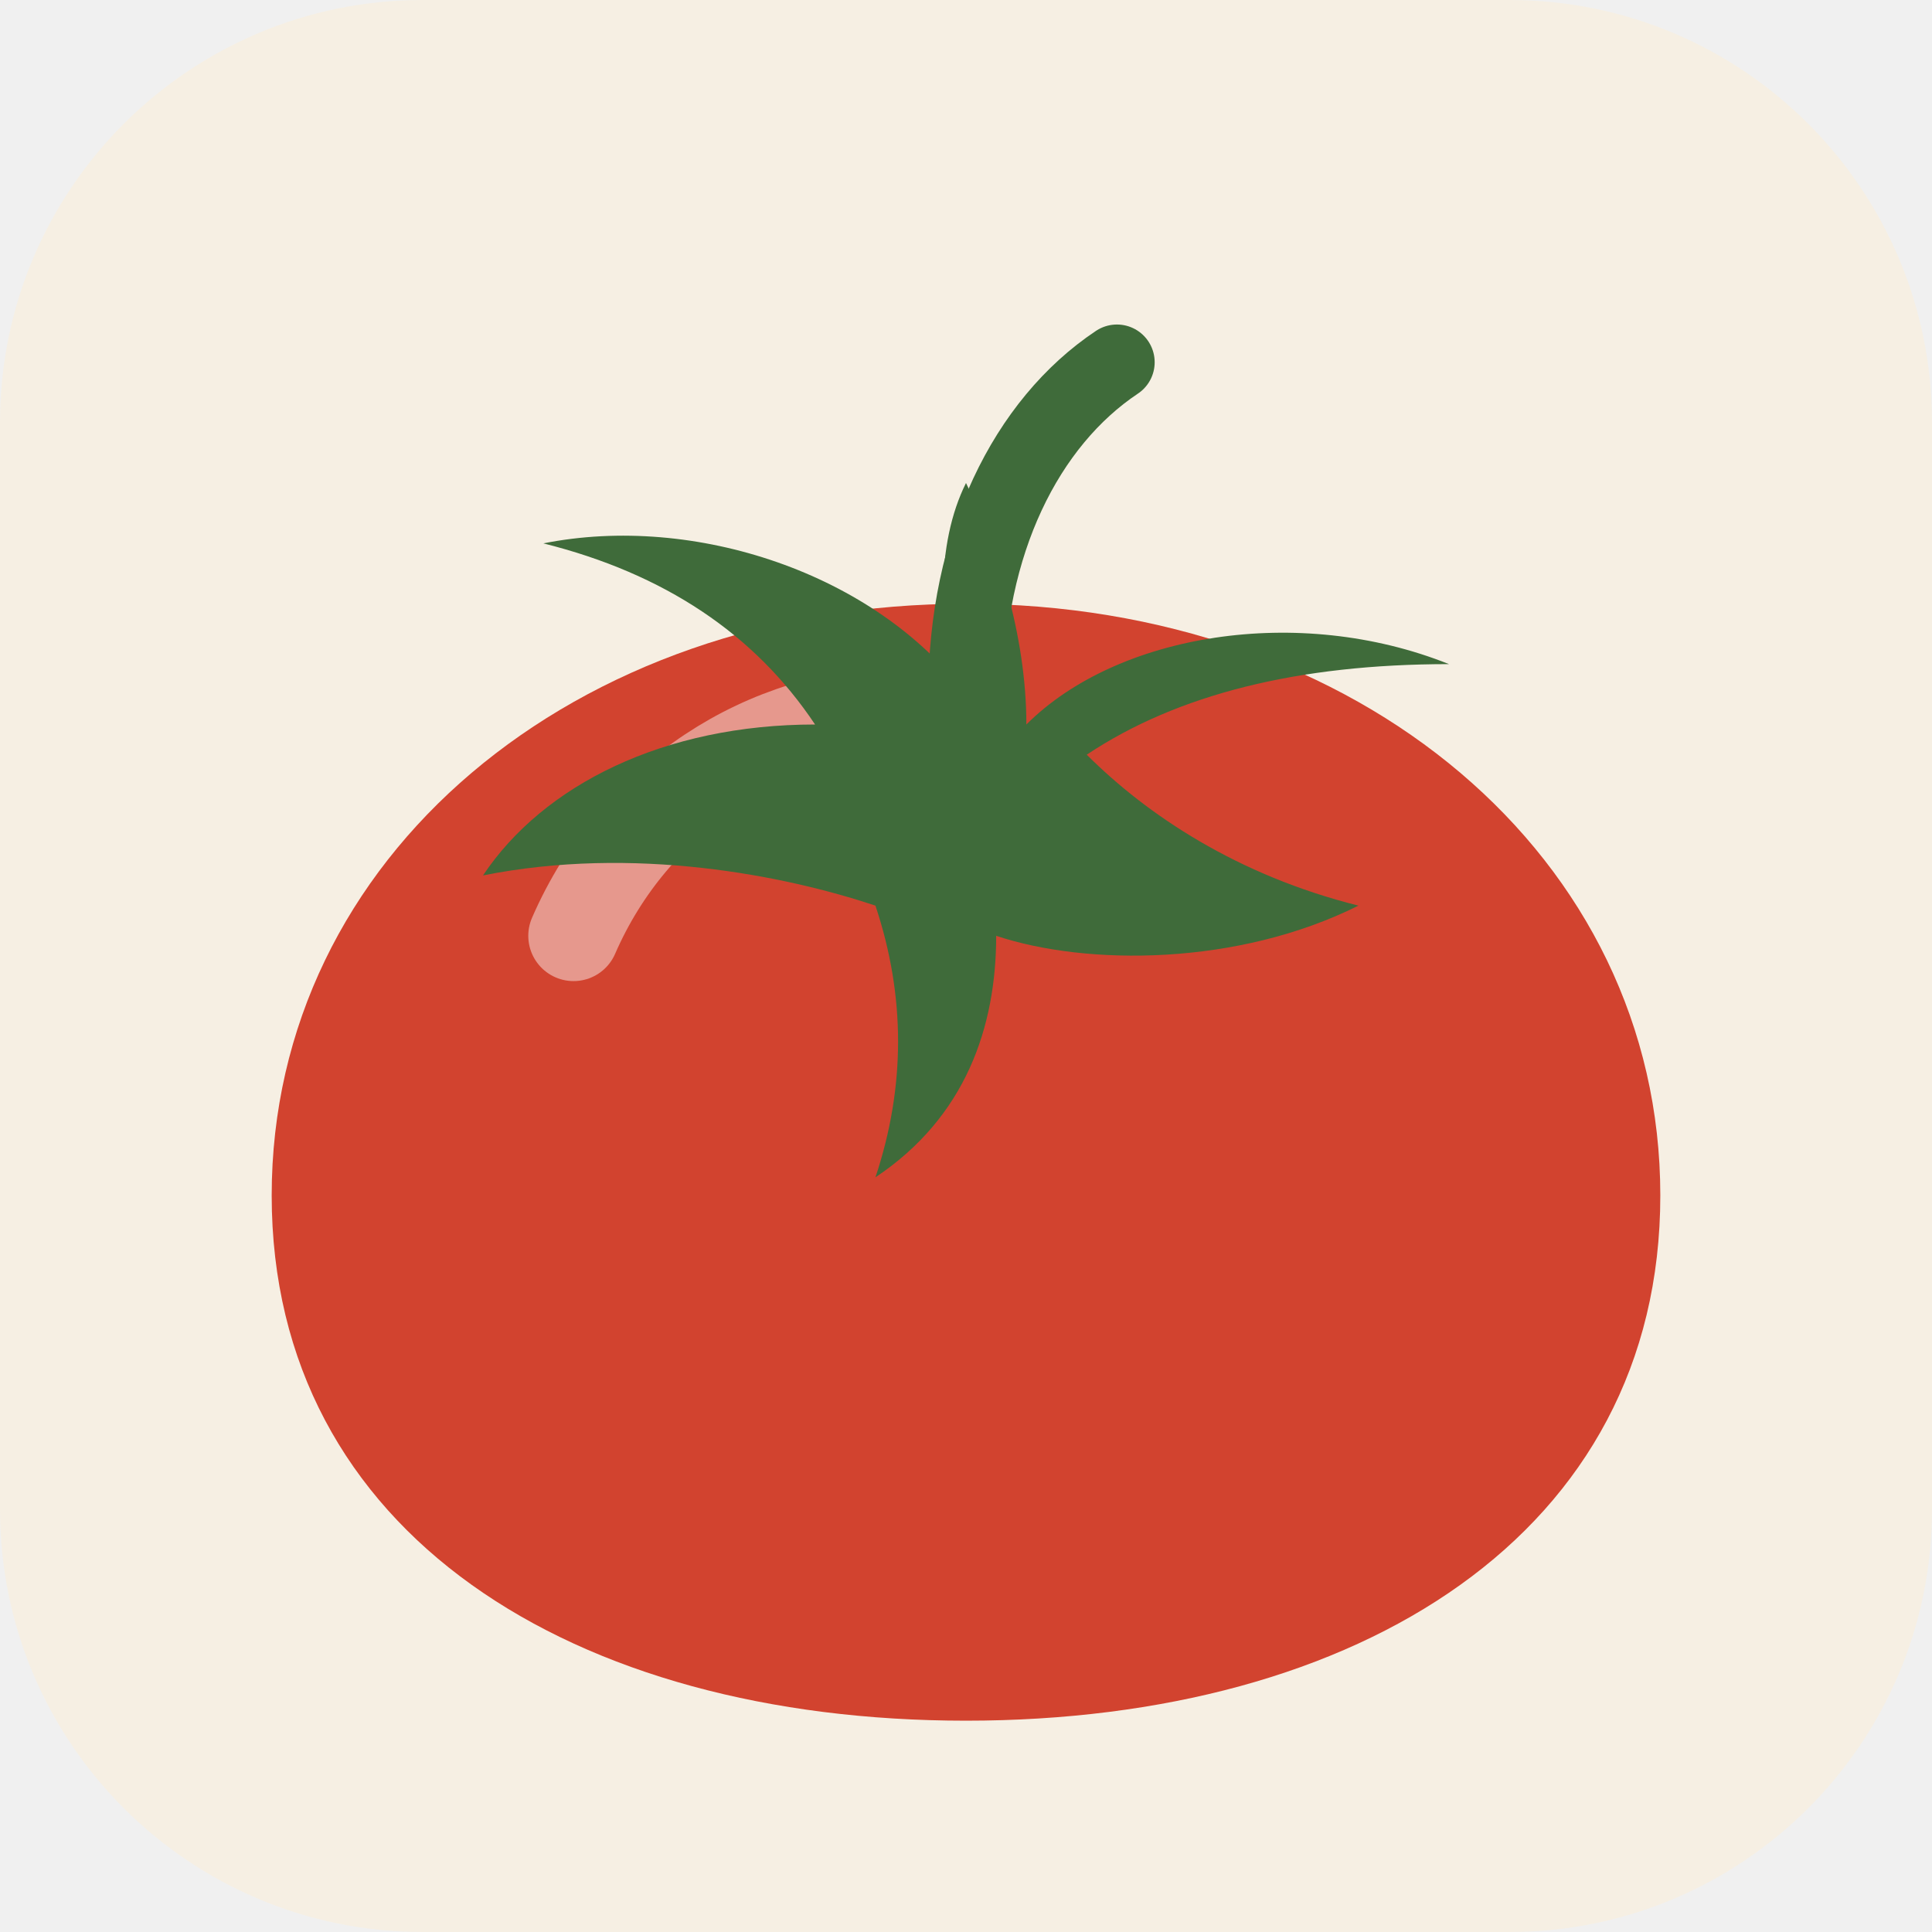
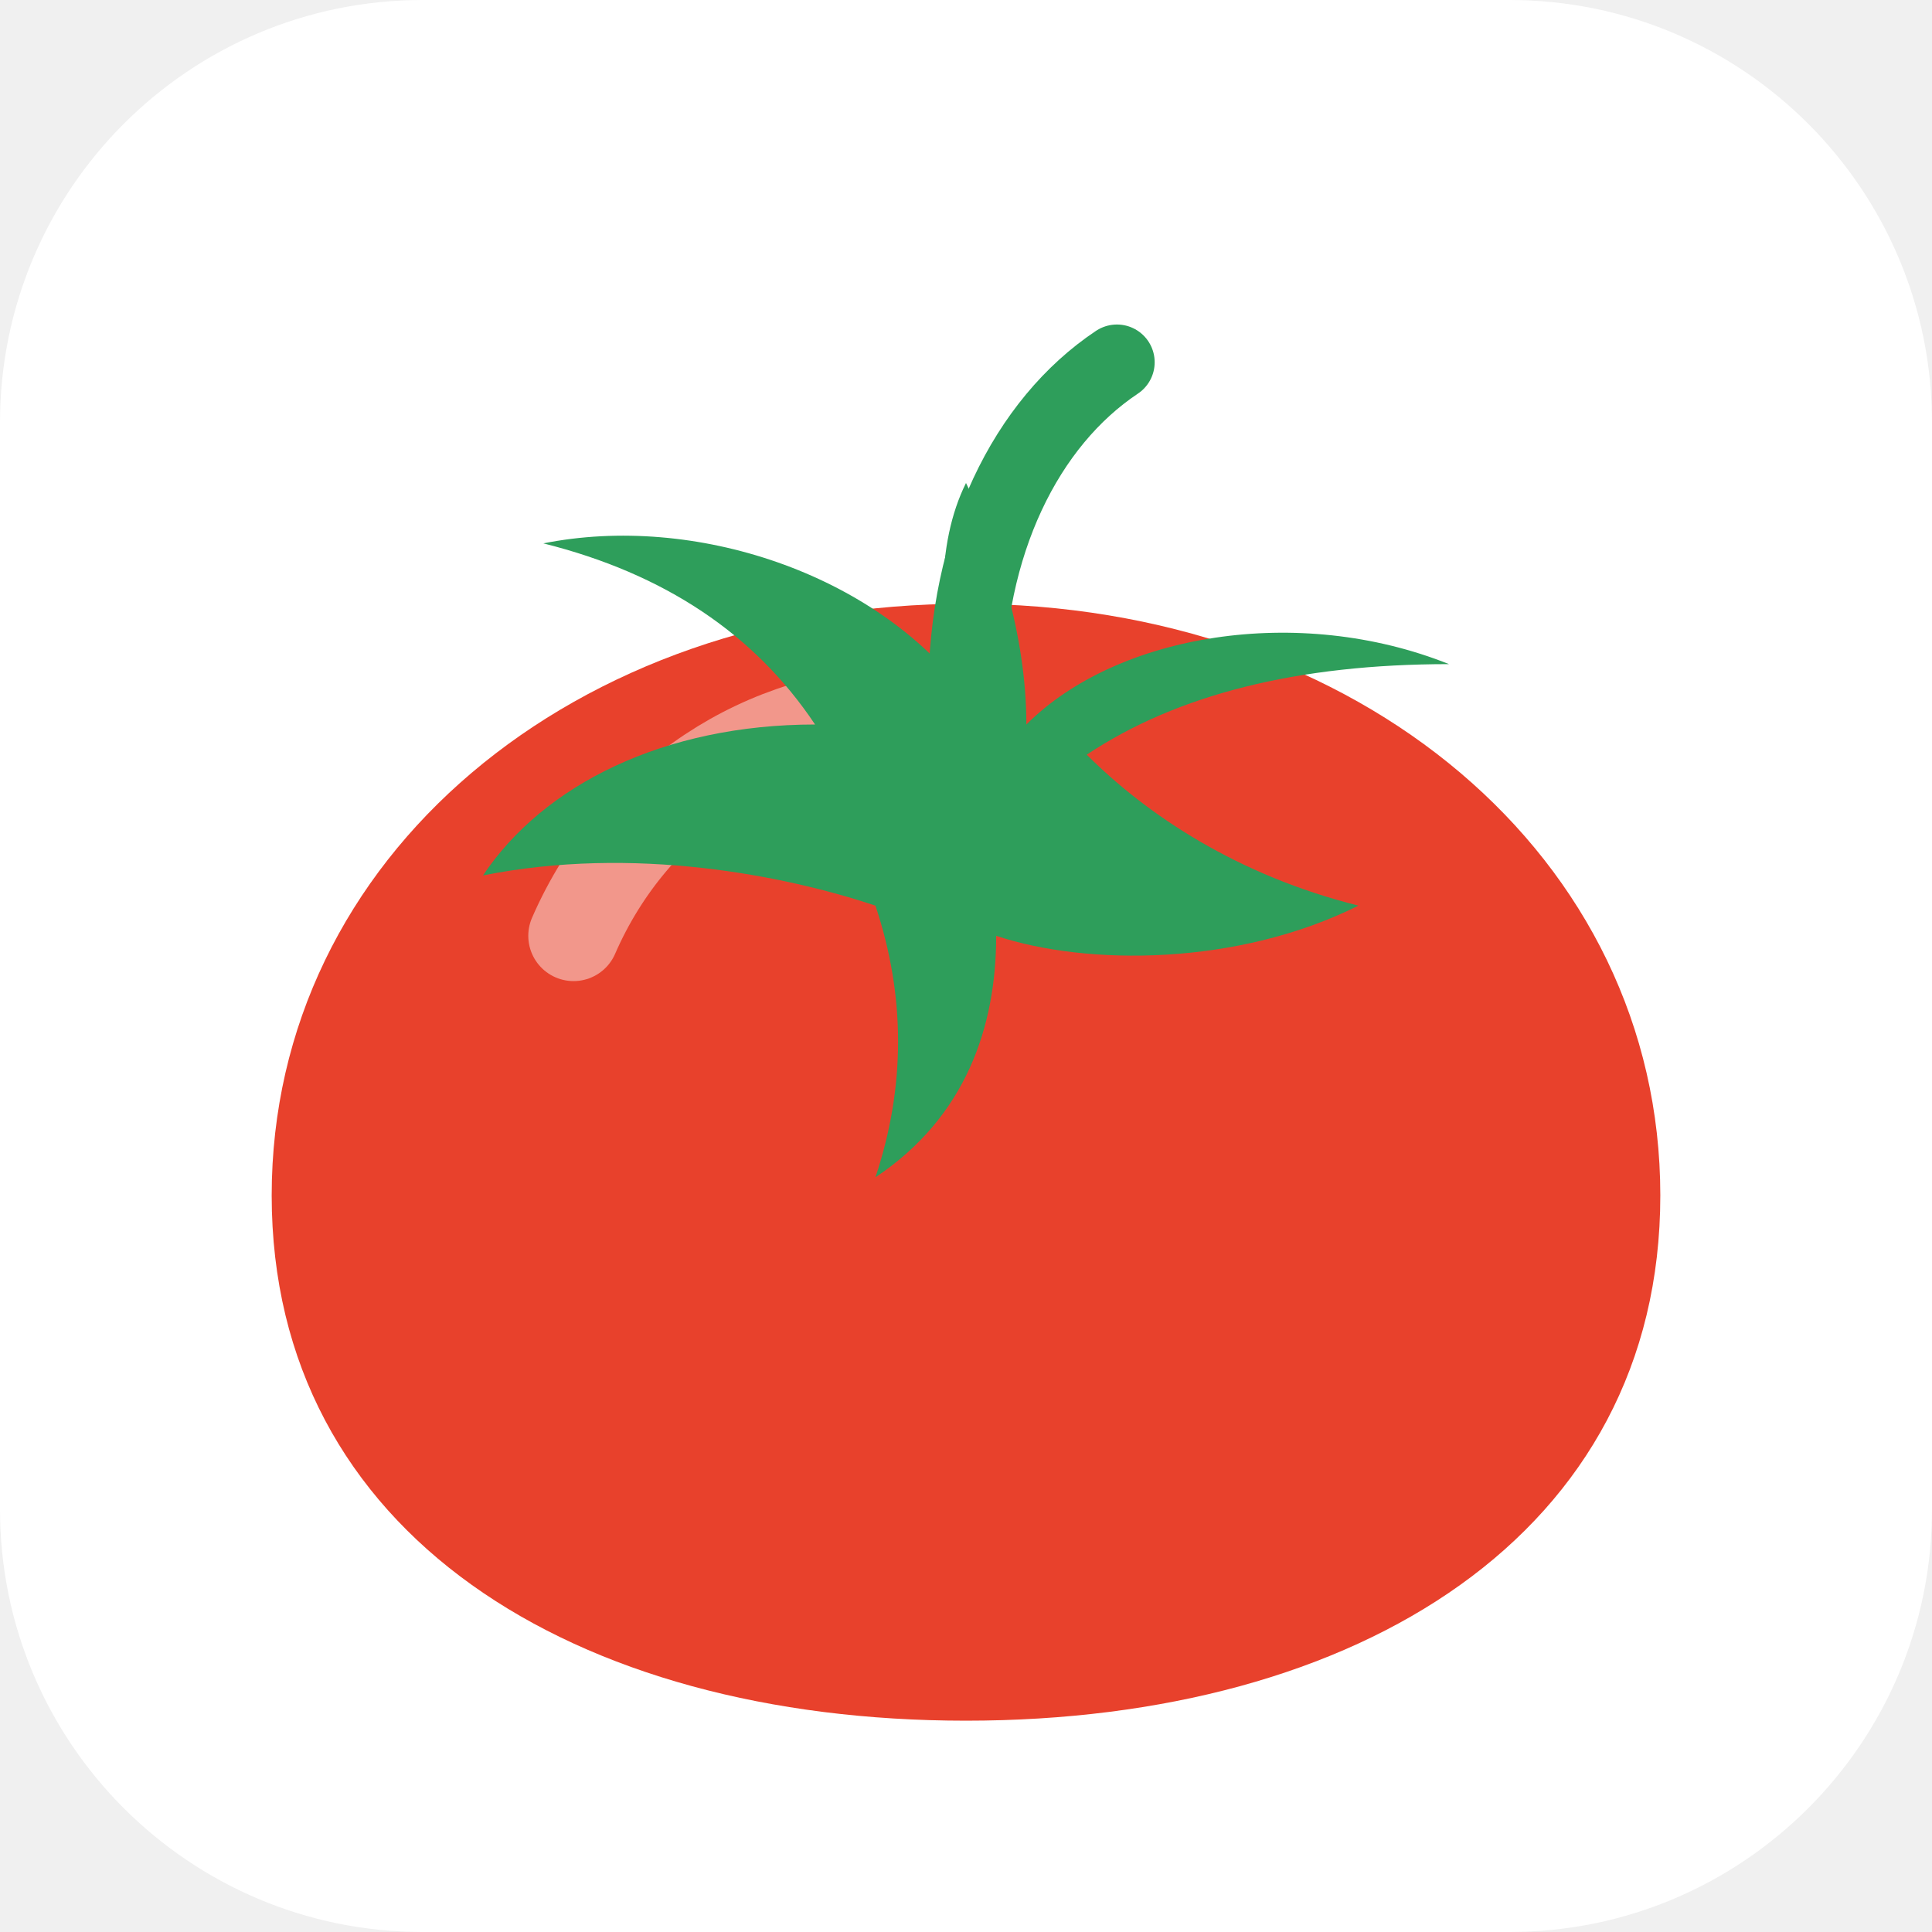
<svg xmlns="http://www.w3.org/2000/svg" viewBox="0 0 64 64">
-   <rect width="64" height="64" rx="14" fill="#F6EFE3" />
-   <path d="M32 20c13 0 23 8.4 23 19.6S45 57 32 57 9 50.8 9 39.6 19 20 32 20z" fill="#D2432F" />
+   <rect width="64" height="64" rx="14" fill="#FFFFFF" />
+   <path d="M32 20c13 0 23 8.4 23 19.6S45 57 32 57 9 50.8 9 39.6 19 20 32 20z" fill="#E8412C" />
  <path d="M19 31c2-4.6 6.4-7.4 11-7.4" stroke="#fff" stroke-opacity=".45" stroke-width="3" stroke-linecap="round" fill="none" />
-   <path d="M32 23c-3-4-9-6-14-5 4 1 7 3 9 6-5 0-9 2-11 5 5-1 10 0 13 1 1 3 1 6 0 9 3-2 4-5 4-8 3 1 8 1 12-1-4-1-7-3-9-5 3-2 7-3 12-3-5-2-11-1-14 2 0-3-1-6-2-8-1 2-1 5 0 7z" fill="#3F6B3A" />
-   <path d="M32 23c0-5 2-9 5-11" stroke="#3F6B3A" stroke-width="2.5" stroke-linecap="round" fill="none" />
+   <path d="M32 23c-3-4-9-6-14-5 4 1 7 3 9 6-5 0-9 2-11 5 5-1 10 0 13 1 1 3 1 6 0 9 3-2 4-5 4-8 3 1 8 1 12-1-4-1-7-3-9-5 3-2 7-3 12-3-5-2-11-1-14 2 0-3-1-6-2-8-1 2-1 5 0 7z" fill="#2E9E5B" />
+   <path d="M32 23c0-5 2-9 5-11" stroke="#2E9E5B" stroke-width="2.5" stroke-linecap="round" fill="none" />
</svg>
